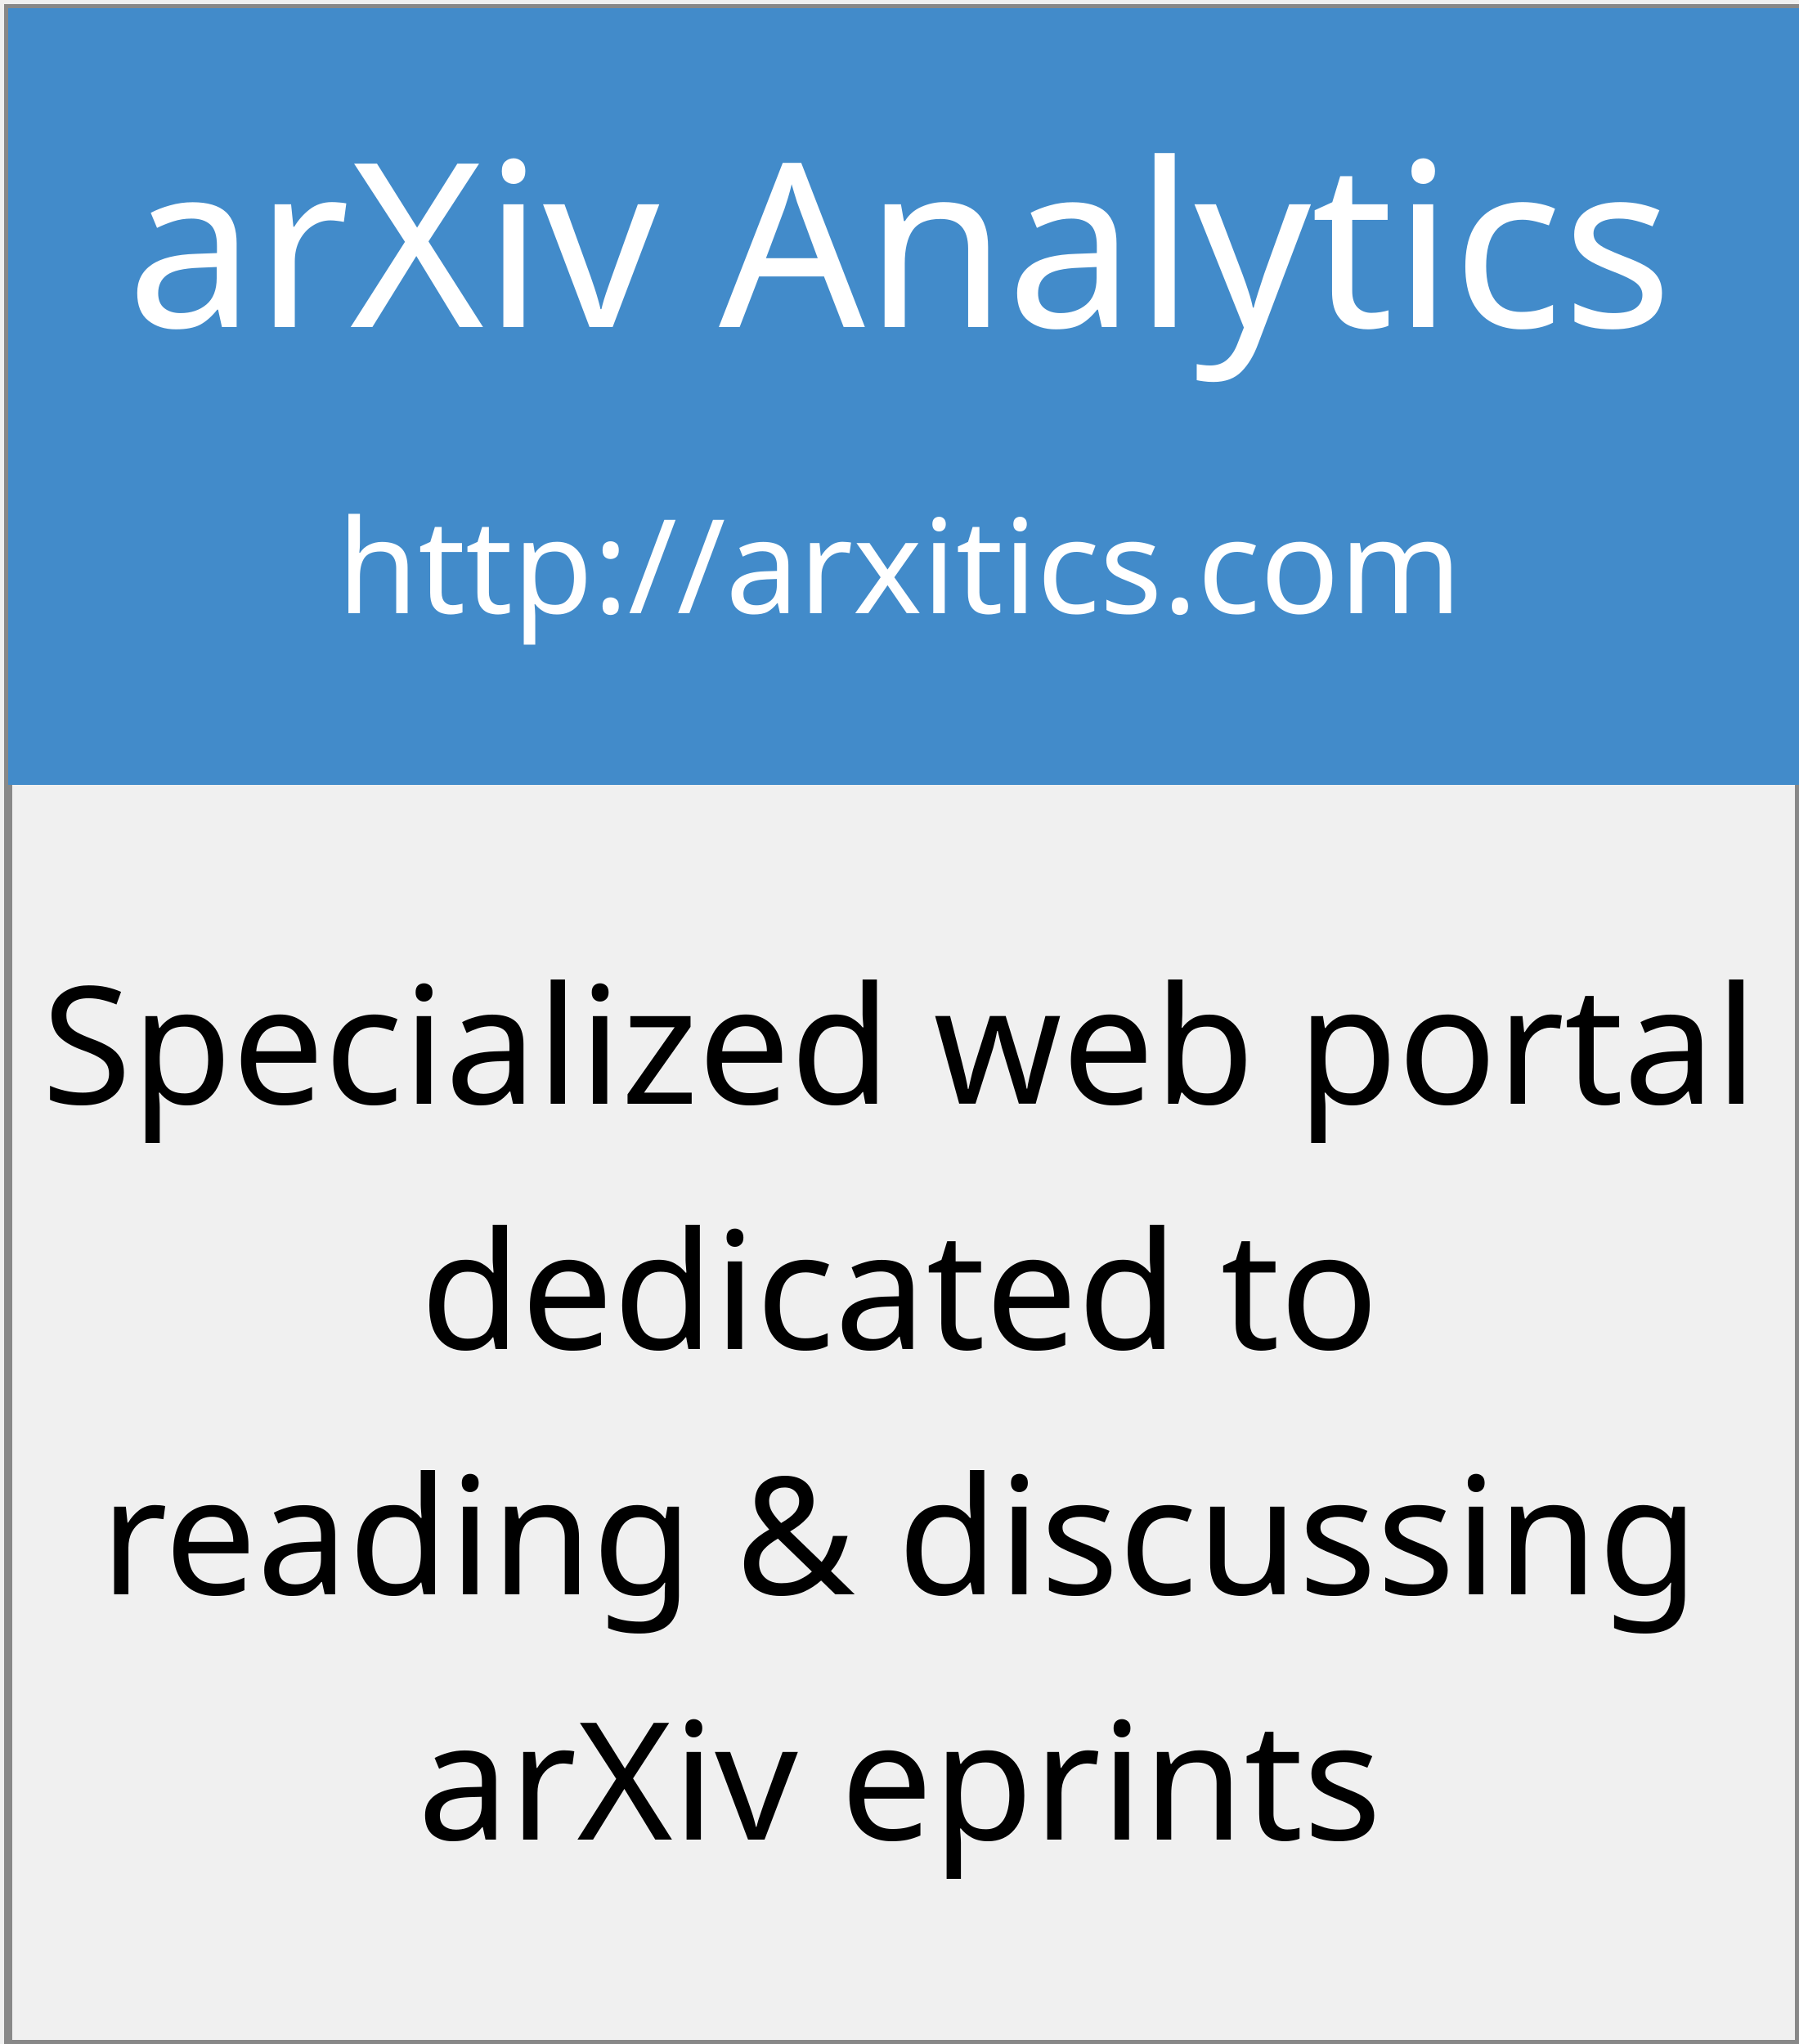
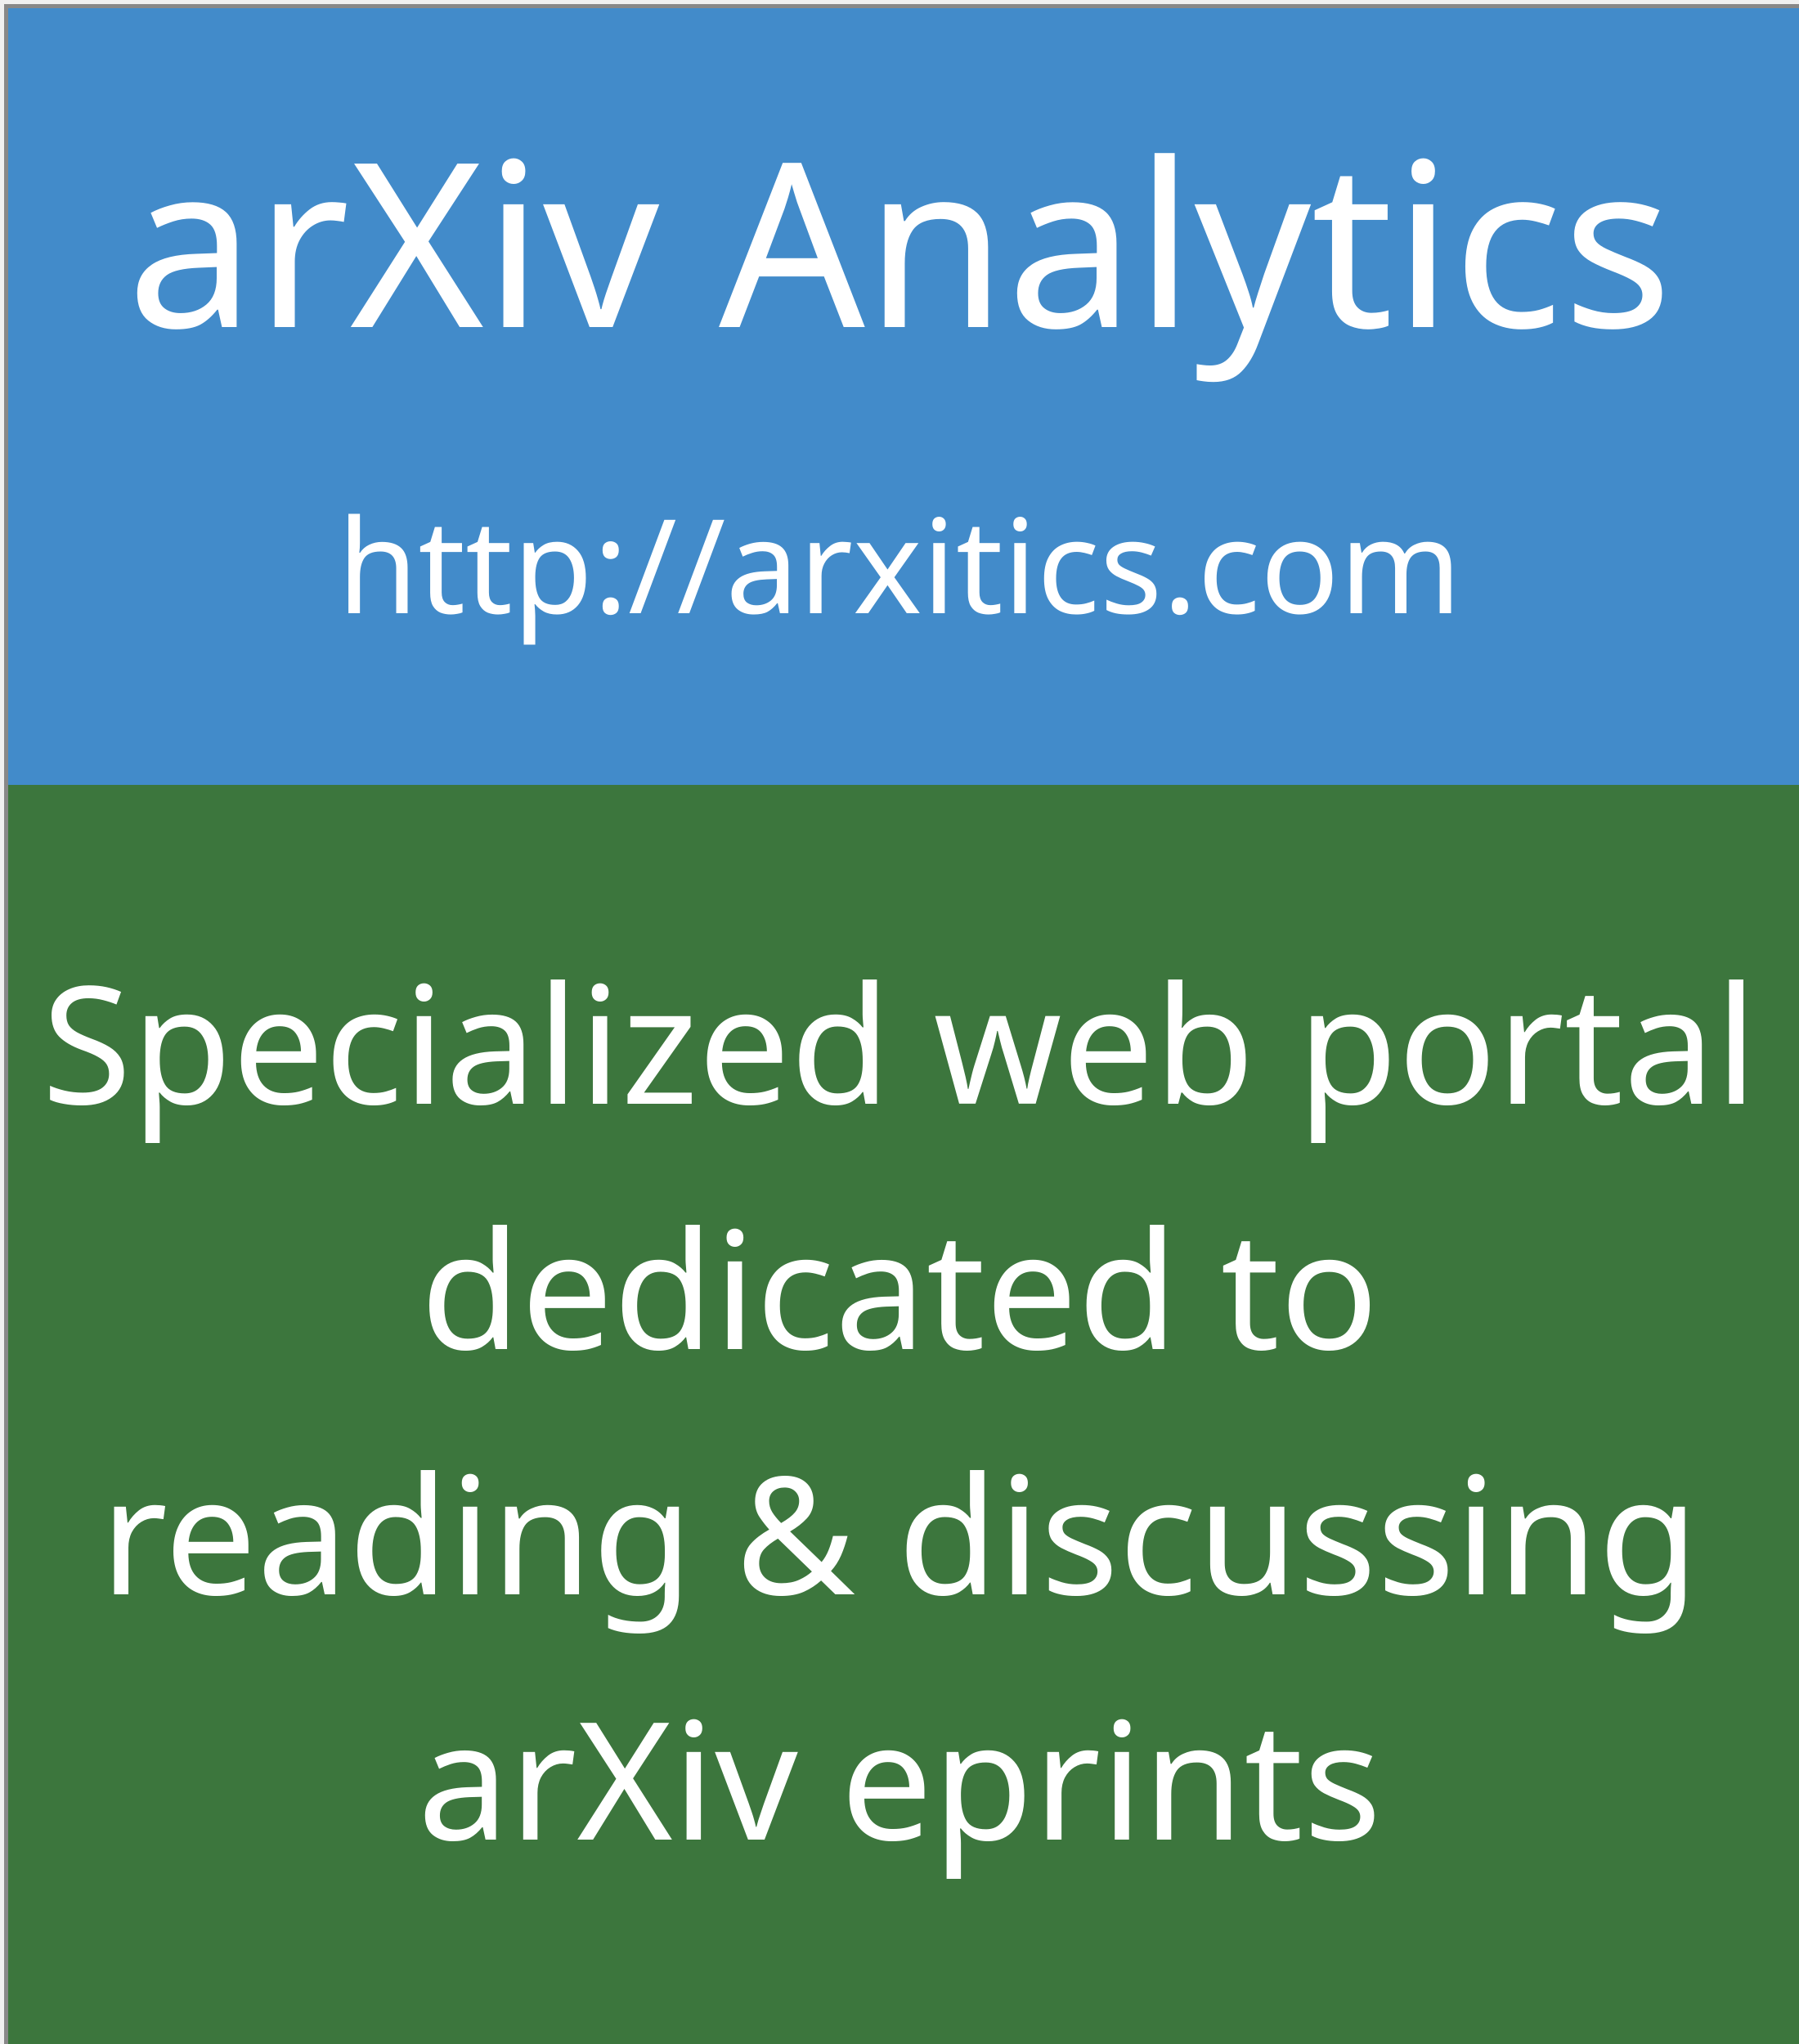
<svg xmlns="http://www.w3.org/2000/svg" version="1.1" x="0" y="0" width="220" height="250" viewBox="0 0 220 250">
  <rect x="1" y="1" width="219" height="249" stroke-width="1" stroke="#888" fill="none" />
-   <rect x="1" y="1" width="219" height="95" stroke-width="0" fill="#428BCA" />
-   <g font-family="Droid Sans" text-anchor="middle" stroke-width="0">
-     <text x="110" y="40" font-size="28" fill="#FFF">
+   <rect x="1" y="1" width="219" height="95" stroke-width="0" fill="#428bca" />
+   <rect x="1" y="96" width="219" height="154" stroke-width="0" fill="#3c763d" />
+   <g font-family="Droid Sans" text-anchor="middle" stroke-width="0" fill="#fff">
+     <text x="110" y="40" font-size="28">
      <tspan>arXiv Analytics</tspan>
    </text>
-     <text x="110" y="75" font-size="16" fill="#FFF">
+     <text x="110" y="75" font-size="16">
      <tspan>http://arxitics.com</tspan>
    </text>
-     <text x="110" y="135" font-size="20" fill="#000">
+     <text x="110" y="135" font-size="20">
      <tspan>Specialized web portal</tspan>
    </text>
-     <text x="110" y="165" font-size="20" fill="#000">
+     <text x="110" y="165" font-size="20">
      <tspan>dedicated to</tspan>
    </text>
-     <text x="110" y="195" font-size="20" fill="#000">
+     <text x="110" y="195" font-size="20">
      <tspan>reading &amp; discussing</tspan>
    </text>
-     <text x="110" y="225" font-size="20" fill="#000">
+     <text x="110" y="225" font-size="20">
      <tspan>arXiv eprints</tspan>
    </text>
  </g>
</svg>
